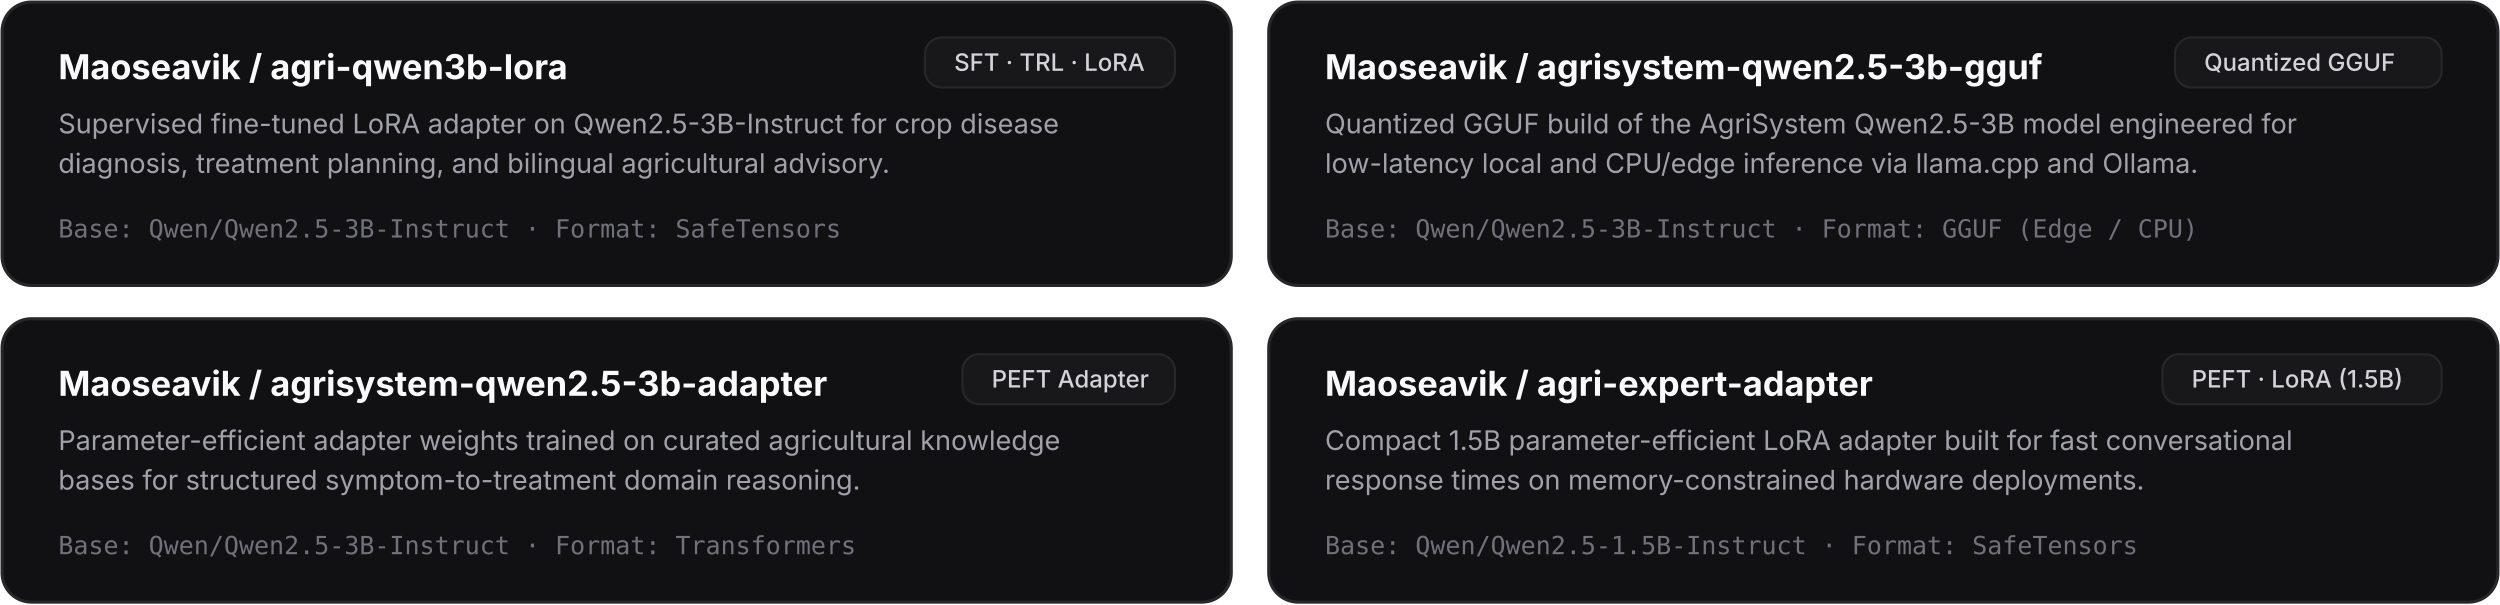
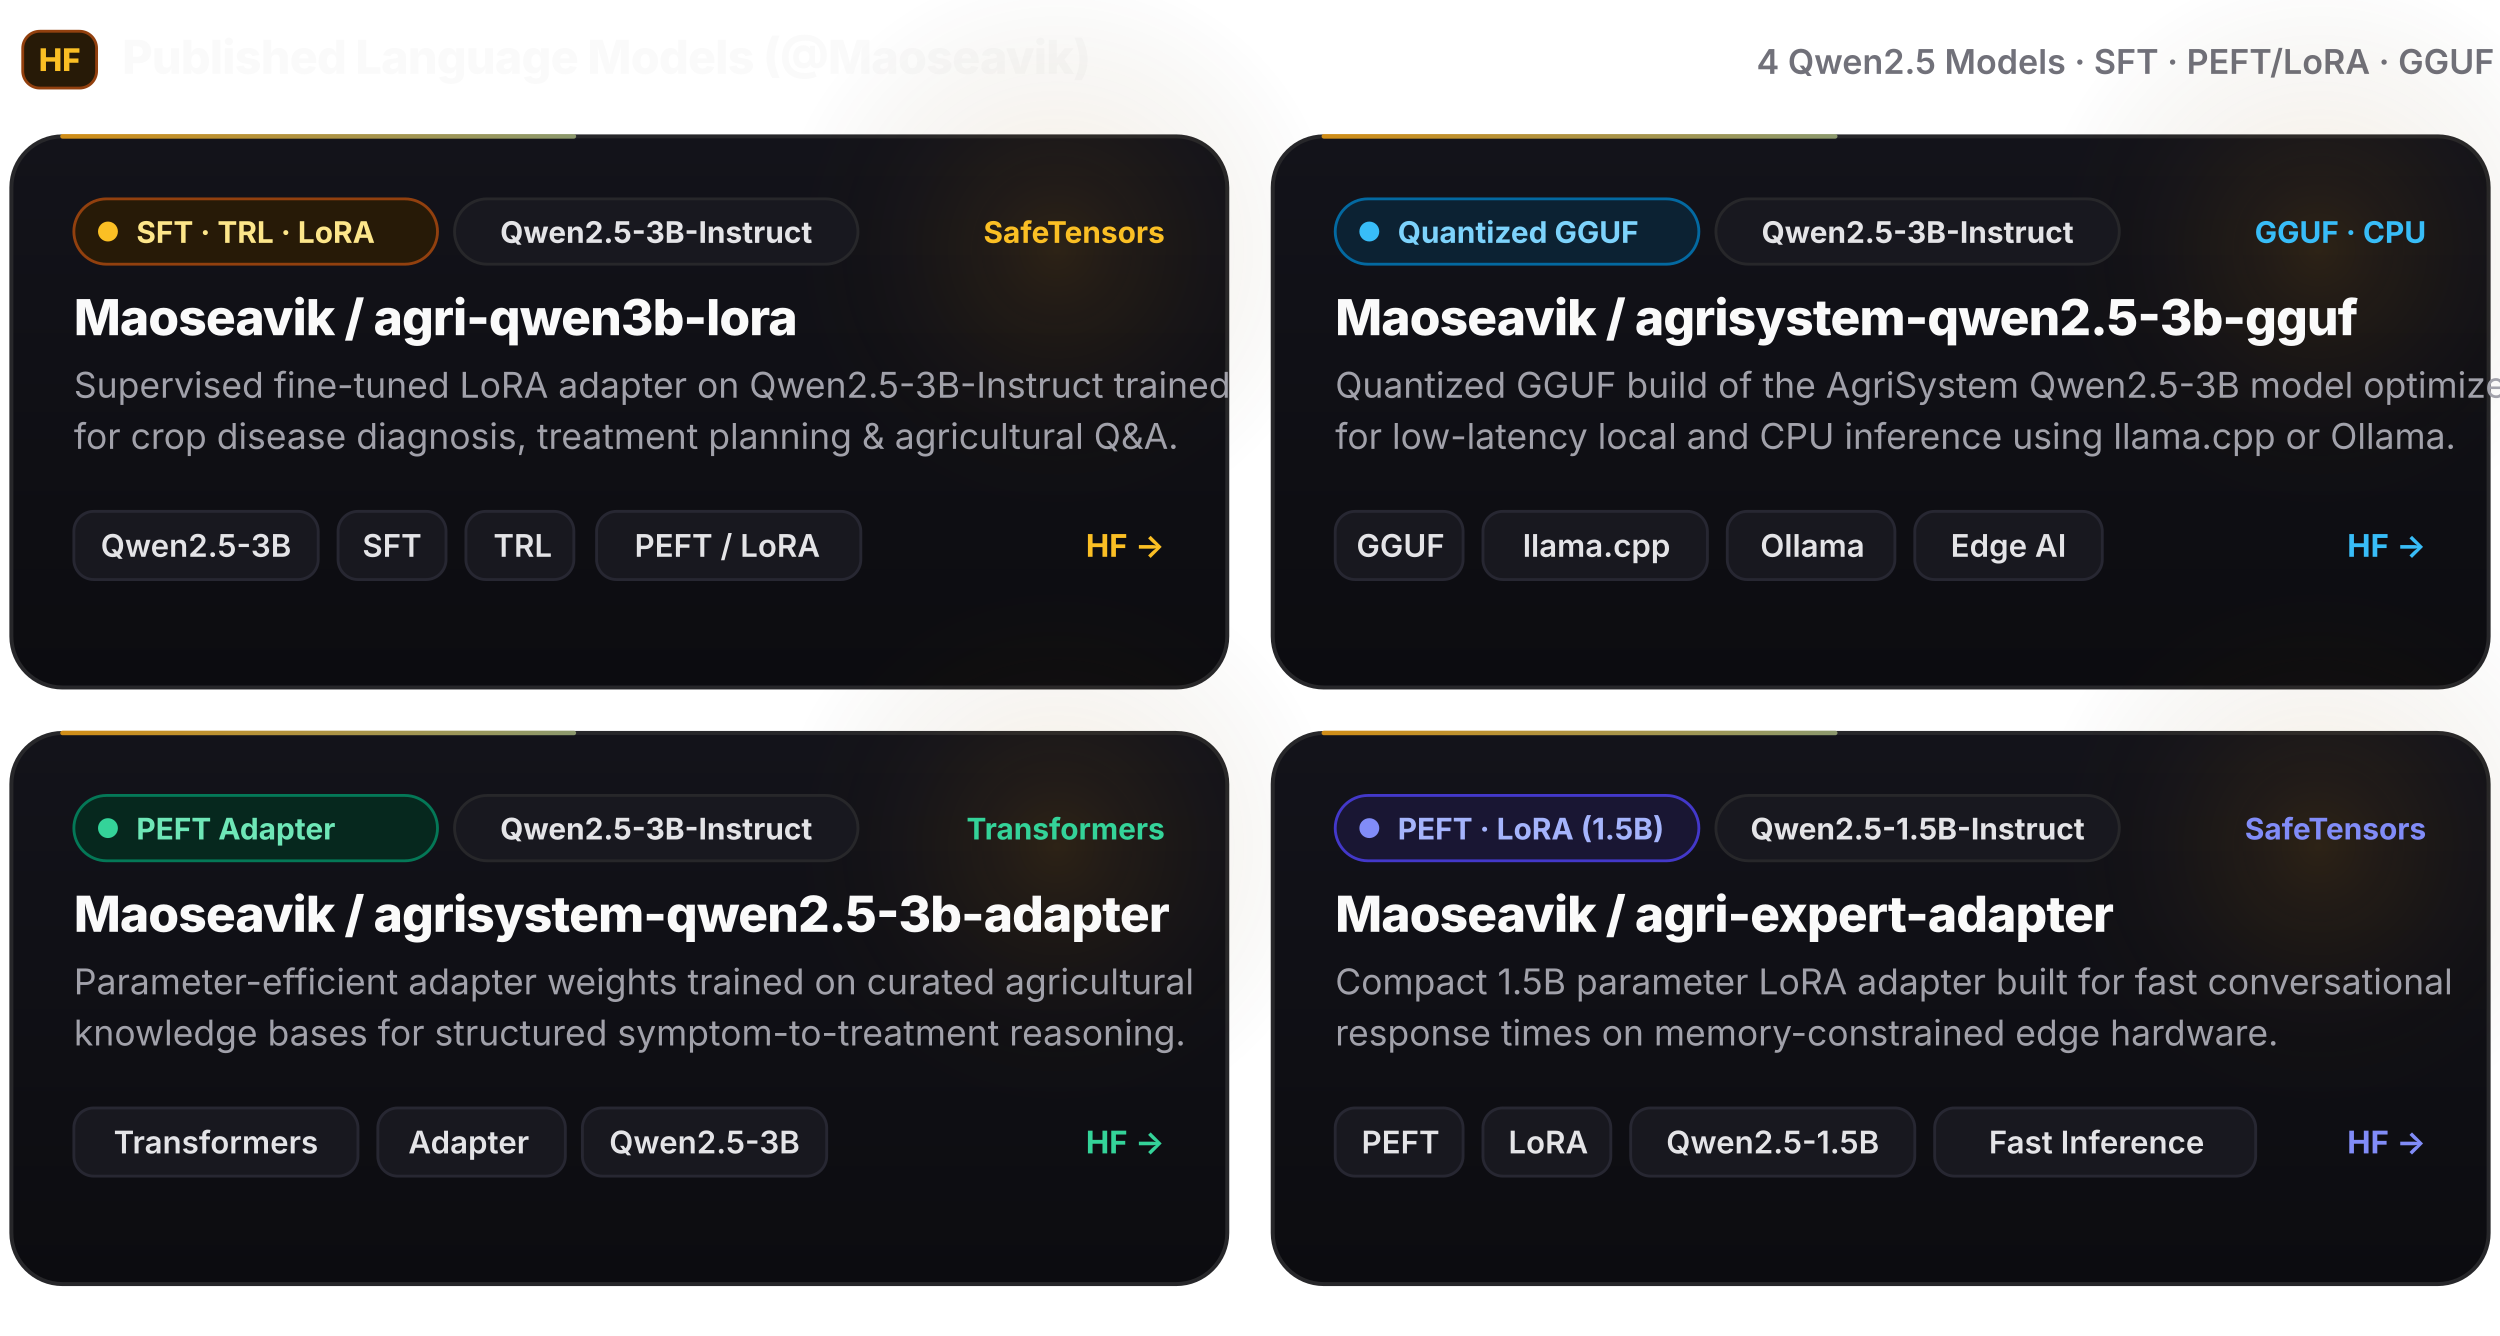
- <svg xmlns="http://www.w3.org/2000/svg" viewBox="0 0 1200 290" width="100%" height="100%" fill="none">
+ <svg xmlns="http://www.w3.org/2000/svg" viewBox="0 0 880 470" width="100%">
  <defs>
    <style>
-       .sans { font-family: -apple-system, BlinkMacSystemFont, 'Segoe UI', Inter, Roboto, Helvetica, Arial, sans-serif; }
-       .mono { font-family: ui-monospace, SFMono-Regular, 'SF Mono', Menlo, Consolas, monospace; }
+       .sans { font-family: -apple-system, BlinkMacSystemFont, "Segoe UI", Inter, Roboto, Helvetica, Arial, sans-serif; }
    </style>
+     <linearGradient id="bgCard" x1="0" y1="0" x2="0" y2="1">
+       <stop offset="0%" stop-color="#13131A" />
+       <stop offset="100%" stop-color="#0C0C10" />
+     </linearGradient>
+     <radialGradient id="orbGlow" cx="50%" cy="50%" r="50%">
+       <stop offset="0%" stop-color="#F59E0B" stop-opacity="0.12" />
+       <stop offset="100%" stop-color="#09090B" stop-opacity="0" />
+     </radialGradient>
+     <linearGradient id="beamModel" x1="0" y1="0" x2="1" y2="1">
+       <stop offset="0%" stop-color="#F59E0B" />
+       <stop offset="50%" stop-color="#38BDF8" />
+       <stop offset="100%" stop-color="#34D399" />
+     </linearGradient>
  </defs>
-   <rect x="1" y="1" width="590" height="136" rx="14" fill="#111114" stroke="#27272A" stroke-width="1.5" />
-   <text x="28" y="38" class="sans" fill="#FAFAFA" font-size="16.5" font-weight="700">
-     Maoseavik / agri-qwen3b-lora
-   </text>
-   <rect x="444" y="18" width="120" height="24" rx="8" fill="#18181B" stroke="#27272A" />
-   <text x="458" y="34" class="sans" fill="#D4D4D8" font-size="11.5" font-weight="500">
-     SFT · TRL · LoRA
-   </text>
-   <text x="28" y="64" class="sans" fill="#A1A1AA" font-size="13" font-weight="400">
-     Supervised fine-tuned LoRA adapter on Qwen2.5-3B-Instruct for crop disease
-   </text>
-   <text x="28" y="83" class="sans" fill="#A1A1AA" font-size="13" font-weight="400">
-     diagnosis, treatment planning, and bilingual agricultural advisory.
-   </text>
-   <text x="28" y="114" class="mono" fill="#71717A" font-size="12">
-     Base: Qwen/Qwen2.5-3B-Instruct · Format: SafeTensors
-   </text>
-   <rect x="609" y="1" width="590" height="136" rx="14" fill="#111114" stroke="#27272A" stroke-width="1.5" />
-   <text x="636" y="38" class="sans" fill="#FAFAFA" font-size="16.5" font-weight="700">
-     Maoseavik / agrisystem-qwen2.5-3b-gguf
-   </text>
-   <rect x="1044" y="18" width="128" height="24" rx="8" fill="#18181B" stroke="#27272A" />
-   <text x="1058" y="34" class="sans" fill="#D4D4D8" font-size="11.5" font-weight="500">
-     Quantized GGUF
-   </text>
-   <text x="636" y="64" class="sans" fill="#A1A1AA" font-size="13" font-weight="400">
-     Quantized GGUF build of the AgriSystem Qwen2.5-3B model engineered for
-   </text>
-   <text x="636" y="83" class="sans" fill="#A1A1AA" font-size="13" font-weight="400">
-     low-latency local and CPU/edge inference via llama.cpp and Ollama.
-   </text>
-   <text x="636" y="114" class="mono" fill="#71717A" font-size="12">
-     Base: Qwen/Qwen2.5-3B-Instruct · Format: GGUF (Edge / CPU)
-   </text>
-   <rect x="1" y="153" width="590" height="136" rx="14" fill="#111114" stroke="#27272A" stroke-width="1.5" />
-   <text x="28" y="190" class="sans" fill="#FAFAFA" font-size="16.5" font-weight="700">
-     Maoseavik / agrisystem-qwen2.5-3b-adapter
-   </text>
-   <rect x="462" y="170" width="102" height="24" rx="8" fill="#18181B" stroke="#27272A" />
-   <text x="476" y="186" class="sans" fill="#D4D4D8" font-size="11.5" font-weight="500">
-     PEFT Adapter
-   </text>
-   <text x="28" y="216" class="sans" fill="#A1A1AA" font-size="13" font-weight="400">
-     Parameter-efficient adapter weights trained on curated agricultural knowledge
-   </text>
-   <text x="28" y="235" class="sans" fill="#A1A1AA" font-size="13" font-weight="400">
-     bases for structured symptom-to-treatment domain reasoning.
-   </text>
-   <text x="28" y="266" class="mono" fill="#71717A" font-size="12">
-     Base: Qwen/Qwen2.5-3B-Instruct · Format: Transformers
-   </text>
-   <rect x="609" y="153" width="590" height="136" rx="14" fill="#111114" stroke="#27272A" stroke-width="1.5" />
-   <text x="636" y="190" class="sans" fill="#FAFAFA" font-size="16.5" font-weight="700">
-     Maoseavik / agri-expert-adapter
-   </text>
-   <rect x="1038" y="170" width="134" height="24" rx="8" fill="#18181B" stroke="#27272A" />
-   <text x="1052" y="186" class="sans" fill="#D4D4D8" font-size="11.5" font-weight="500">
-     PEFT · LoRA (1.5B)
-   </text>
-   <text x="636" y="216" class="sans" fill="#A1A1AA" font-size="13" font-weight="400">
-     Compact 1.5B parameter-efficient LoRA adapter built for fast conversational
-   </text>
-   <text x="636" y="235" class="sans" fill="#A1A1AA" font-size="13" font-weight="400">
-     response times on memory-constrained hardware deployments.
-   </text>
-   <text x="636" y="266" class="mono" fill="#71717A" font-size="12">
-     Base: Qwen/Qwen2.5-1.5B-Instruct · Format: SafeTensors
-   </text>
+   <g transform="translate(8, 26)">
+     <rect x="0" y="-15" width="26" height="20" rx="6" fill="#271A07" stroke="#92400E" stroke-width="1" />
+     <text x="13" y="-1" text-anchor="middle" class="sans" font-size="11" font-weight="800" fill="#FBBF24">HF</text>
+     <text x="35" y="0" class="sans" font-size="16.5" font-weight="800" fill="#FAFAFA" letter-spacing="-0.3">Published Language Models (@Maoseavik)</text>
+     <text x="870" y="0" text-anchor="end" class="sans" font-size="12" font-weight="600" fill="#71717A">4 Qwen2.5 Models · SFT · PEFT/LoRA · GGUF</text>
+   </g>
+   <g transform="translate(4, 48)">
+     <rect x="0" y="0" width="428" height="194" rx="18" fill="url(#bgCard)" stroke="#27272A" stroke-width="1.4" />
+     <circle cx="368" cy="40" r="100" fill="url(#orbGlow)">
+       <animate attributeName="cy" values="40;85;40" dur="9s" repeatCount="indefinite" />
+     </circle>
+     <rect x="0" y="0" width="428" height="194" rx="18" fill="none" stroke="url(#beamModel)" stroke-width="1.6" stroke-dasharray="180 1150" stroke-linecap="round" opacity="0.85">
+       <animate attributeName="stroke-dashoffset" from="1330" to="0" dur="11s" repeatCount="indefinite" />
+     </rect>
+     <g transform="translate(22, 22)">
+       <rect x="0" y="0" width="128" height="23" rx="11.5" fill="#271A07" stroke="#92400E" stroke-width="1" />
+       <circle cx="12" cy="11.5" r="3.5" fill="#FBBF24">
+         <animate attributeName="opacity" values="1;0.35;1" dur="2.2s" repeatCount="indefinite" />
+       </circle>
+       <text x="22" y="15.5" class="sans" font-size="10.5" font-weight="700" fill="#FDE68A">SFT · TRL · LoRA</text>
+       <rect x="134" y="0" width="142" height="23" rx="11.5" fill="#18181F" stroke="#27272A" stroke-width="1" />
+       <text x="205" y="15.5" text-anchor="middle" class="sans" font-size="10.5" font-weight="700" fill="#E4E4E7">Qwen2.5-3B-Instruct</text>
+       <text x="384" y="15.5" text-anchor="end" class="sans" font-size="10.5" font-weight="700" fill="#FBBF24">SafeTensors</text>
+       <text x="0" y="48" class="sans" font-size="17.5" font-weight="800" fill="#FAFAFA" letter-spacing="-0.3">Maoseavik / agri-qwen3b-lora</text>
+       <text x="0" y="70" class="sans" font-size="12.5" font-weight="400" fill="#A1A1AA">Supervised fine-tuned LoRA adapter on Qwen2.5-3B-Instruct trained</text>
+       <text x="0" y="88" class="sans" font-size="12.5" font-weight="400" fill="#A1A1AA">for crop disease diagnosis, treatment planning &amp; agricultural Q&amp;A.</text>
+       <g transform="translate(0, 110)">
+         <rect x="0" y="0" width="86" height="24" rx="7" fill="#18181F" stroke="#272732" stroke-width="1" />
+         <text x="43" y="16" text-anchor="middle" class="sans" font-size="11" font-weight="600" fill="#E4E4E7">Qwen2.5-3B</text>
+         <rect x="93" y="0" width="38" height="24" rx="7" fill="#18181F" stroke="#272732" stroke-width="1" />
+         <text x="112" y="16" text-anchor="middle" class="sans" font-size="11" font-weight="600" fill="#E4E4E7">SFT</text>
+         <rect x="138" y="0" width="38" height="24" rx="7" fill="#18181F" stroke="#272732" stroke-width="1" />
+         <text x="158" y="16" text-anchor="middle" class="sans" font-size="11" font-weight="600" fill="#E4E4E7">TRL</text>
+         <rect x="184" y="0" width="93" height="24" rx="7" fill="#18181F" stroke="#272732" stroke-width="1" />
+         <text x="230" y="16" text-anchor="middle" class="sans" font-size="11" font-weight="600" fill="#E4E4E7">PEFT / LoRA</text>
+         <text x="384" y="16" text-anchor="end" class="sans" font-size="11" font-weight="700" fill="#FBBF24">HF →</text>
+       </g>
+     </g>
+   </g>
+   <g transform="translate(448, 48)">
+     <rect x="0" y="0" width="428" height="194" rx="18" fill="url(#bgCard)" stroke="#27272A" stroke-width="1.4" />
+     <circle cx="368" cy="40" r="100" fill="url(#orbGlow)">
+       <animate attributeName="cy" values="40;85;40" dur="10s" repeatCount="indefinite" />
+     </circle>
+     <rect x="0" y="0" width="428" height="194" rx="18" fill="none" stroke="url(#beamModel)" stroke-width="1.6" stroke-dasharray="180 1150" stroke-linecap="round" opacity="0.85">
+       <animate attributeName="stroke-dashoffset" from="1090" to="-240" dur="11s" repeatCount="indefinite" />
+     </rect>
+     <g transform="translate(22, 22)">
+       <rect x="0" y="0" width="128" height="23" rx="11.5" fill="#0C2233" stroke="#0369A1" stroke-width="1" />
+       <circle cx="12" cy="11.5" r="3.5" fill="#38BDF8">
+         <animate attributeName="opacity" values="1;0.35;1" dur="2.2s" repeatCount="indefinite" />
+       </circle>
+       <text x="22" y="15.5" class="sans" font-size="10.5" font-weight="700" fill="#7DD3FC">Quantized GGUF</text>
+       <rect x="134" y="0" width="142" height="23" rx="11.5" fill="#18181F" stroke="#27272A" stroke-width="1" />
+       <text x="205" y="15.5" text-anchor="middle" class="sans" font-size="10.5" font-weight="700" fill="#E4E4E7">Qwen2.5-3B-Instruct</text>
+       <text x="384" y="15.5" text-anchor="end" class="sans" font-size="10.5" font-weight="700" fill="#38BDF8">GGUF · CPU</text>
+       <text x="0" y="48" class="sans" font-size="17.5" font-weight="800" fill="#FAFAFA" letter-spacing="-0.3">Maoseavik / agrisystem-qwen2.5-3b-gguf</text>
+       <text x="0" y="70" class="sans" font-size="12.5" font-weight="400" fill="#A1A1AA">Quantized GGUF build of the AgriSystem Qwen2.5-3B model optimized</text>
+       <text x="0" y="88" class="sans" font-size="12.5" font-weight="400" fill="#A1A1AA">for low-latency local and CPU inference using llama.cpp or Ollama.</text>
+       <g transform="translate(0, 110)">
+         <rect x="0" y="0" width="45" height="24" rx="7" fill="#18181F" stroke="#272732" stroke-width="1" />
+         <text x="23" y="16" text-anchor="middle" class="sans" font-size="11" font-weight="600" fill="#E4E4E7">GGUF</text>
+         <rect x="52" y="0" width="79" height="24" rx="7" fill="#18181F" stroke="#272732" stroke-width="1" />
+         <text x="92" y="16" text-anchor="middle" class="sans" font-size="11" font-weight="600" fill="#E4E4E7">llama.cpp</text>
+         <rect x="138" y="0" width="59" height="24" rx="7" fill="#18181F" stroke="#272732" stroke-width="1" />
+         <text x="168" y="16" text-anchor="middle" class="sans" font-size="11" font-weight="600" fill="#E4E4E7">Ollama</text>
+         <rect x="204" y="0" width="66" height="24" rx="7" fill="#18181F" stroke="#272732" stroke-width="1" />
+         <text x="237" y="16" text-anchor="middle" class="sans" font-size="11" font-weight="600" fill="#E4E4E7">Edge AI</text>
+         <text x="384" y="16" text-anchor="end" class="sans" font-size="11" font-weight="700" fill="#38BDF8">HF →</text>
+       </g>
+     </g>
+   </g>
+   <g transform="translate(4, 258)">
+     <rect x="0" y="0" width="428" height="194" rx="18" fill="url(#bgCard)" stroke="#27272A" stroke-width="1.4" />
+     <circle cx="368" cy="40" r="100" fill="url(#orbGlow)">
+       <animate attributeName="cy" values="40;85;40" dur="11s" repeatCount="indefinite" />
+     </circle>
+     <rect x="0" y="0" width="428" height="194" rx="18" fill="none" stroke="url(#beamModel)" stroke-width="1.6" stroke-dasharray="180 1150" stroke-linecap="round" opacity="0.85">
+       <animate attributeName="stroke-dashoffset" from="850" to="-480" dur="11s" repeatCount="indefinite" />
+     </rect>
+     <g transform="translate(22, 22)">
+       <rect x="0" y="0" width="128" height="23" rx="11.5" fill="#06281E" stroke="#047857" stroke-width="1" />
+       <circle cx="12" cy="11.5" r="3.5" fill="#34D399">
+         <animate attributeName="opacity" values="1;0.35;1" dur="2.2s" repeatCount="indefinite" />
+       </circle>
+       <text x="22" y="15.5" class="sans" font-size="10.5" font-weight="700" fill="#6EE7B7">PEFT Adapter</text>
+       <rect x="134" y="0" width="142" height="23" rx="11.5" fill="#18181F" stroke="#27272A" stroke-width="1" />
+       <text x="205" y="15.5" text-anchor="middle" class="sans" font-size="10.5" font-weight="700" fill="#E4E4E7">Qwen2.5-3B-Instruct</text>
+       <text x="384" y="15.5" text-anchor="end" class="sans" font-size="10.5" font-weight="700" fill="#34D399">Transformers</text>
+       <text x="0" y="48" class="sans" font-size="17.5" font-weight="800" fill="#FAFAFA" letter-spacing="-0.3">Maoseavik / agrisystem-qwen2.5-3b-adapter</text>
+       <text x="0" y="70" class="sans" font-size="12.5" font-weight="400" fill="#A1A1AA">Parameter-efficient adapter weights trained on curated agricultural</text>
+       <text x="0" y="88" class="sans" font-size="12.5" font-weight="400" fill="#A1A1AA">knowledge bases for structured symptom-to-treatment reasoning.</text>
+       <g transform="translate(0, 110)">
+         <rect x="0" y="0" width="100" height="24" rx="7" fill="#18181F" stroke="#272732" stroke-width="1" />
+         <text x="50" y="16" text-anchor="middle" class="sans" font-size="11" font-weight="600" fill="#E4E4E7">Transformers</text>
+         <rect x="107" y="0" width="66" height="24" rx="7" fill="#18181F" stroke="#272732" stroke-width="1" />
+         <text x="139" y="16" text-anchor="middle" class="sans" font-size="11" font-weight="600" fill="#E4E4E7">Adapter</text>
+         <rect x="179" y="0" width="86" height="24" rx="7" fill="#18181F" stroke="#272732" stroke-width="1" />
+         <text x="222" y="16" text-anchor="middle" class="sans" font-size="11" font-weight="600" fill="#E4E4E7">Qwen2.5-3B</text>
+         <text x="384" y="16" text-anchor="end" class="sans" font-size="11" font-weight="700" fill="#34D399">HF →</text>
+       </g>
+     </g>
+   </g>
+   <g transform="translate(448, 258)">
+     <rect x="0" y="0" width="428" height="194" rx="18" fill="url(#bgCard)" stroke="#27272A" stroke-width="1.4" />
+     <circle cx="368" cy="40" r="100" fill="url(#orbGlow)">
+       <animate attributeName="cy" values="40;85;40" dur="12s" repeatCount="indefinite" />
+     </circle>
+     <rect x="0" y="0" width="428" height="194" rx="18" fill="none" stroke="url(#beamModel)" stroke-width="1.6" stroke-dasharray="180 1150" stroke-linecap="round" opacity="0.85">
+       <animate attributeName="stroke-dashoffset" from="610" to="-720" dur="11s" repeatCount="indefinite" />
+     </rect>
+     <g transform="translate(22, 22)">
+       <rect x="0" y="0" width="128" height="23" rx="11.5" fill="#191633" stroke="#4338CA" stroke-width="1" />
+       <circle cx="12" cy="11.5" r="3.5" fill="#818CF8">
+         <animate attributeName="opacity" values="1;0.35;1" dur="2.2s" repeatCount="indefinite" />
+       </circle>
+       <text x="22" y="15.5" class="sans" font-size="10.5" font-weight="700" fill="#A5B4FC">PEFT · LoRA (1.5B)</text>
+       <rect x="134" y="0" width="142" height="23" rx="11.5" fill="#18181F" stroke="#27272A" stroke-width="1" />
+       <text x="205" y="15.5" text-anchor="middle" class="sans" font-size="10.5" font-weight="700" fill="#E4E4E7">Qwen2.5-1.5B-Instruct</text>
+       <text x="384" y="15.5" text-anchor="end" class="sans" font-size="10.5" font-weight="700" fill="#818CF8">SafeTensors</text>
+       <text x="0" y="48" class="sans" font-size="17.5" font-weight="800" fill="#FAFAFA" letter-spacing="-0.3">Maoseavik / agri-expert-adapter</text>
+       <text x="0" y="70" class="sans" font-size="12.5" font-weight="400" fill="#A1A1AA">Compact 1.5B parameter LoRA adapter built for fast conversational</text>
+       <text x="0" y="88" class="sans" font-size="12.5" font-weight="400" fill="#A1A1AA">response times on memory-constrained edge hardware.</text>
+       <g transform="translate(0, 110)">
+         <rect x="0" y="0" width="45" height="24" rx="7" fill="#18181F" stroke="#272732" stroke-width="1" />
+         <text x="23" y="16" text-anchor="middle" class="sans" font-size="11" font-weight="600" fill="#E4E4E7">PEFT</text>
+         <rect x="52" y="0" width="45" height="24" rx="7" fill="#18181F" stroke="#272732" stroke-width="1" />
+         <text x="75" y="16" text-anchor="middle" class="sans" font-size="11" font-weight="600" fill="#E4E4E7">LoRA</text>
+         <rect x="104" y="0" width="100" height="24" rx="7" fill="#18181F" stroke="#272732" stroke-width="1" />
+         <text x="154" y="16" text-anchor="middle" class="sans" font-size="11" font-weight="600" fill="#E4E4E7">Qwen2.5-1.5B</text>
+         <rect x="211" y="0" width="113" height="24" rx="7" fill="#18181F" stroke="#272732" stroke-width="1" />
+         <text x="268" y="16" text-anchor="middle" class="sans" font-size="11" font-weight="600" fill="#E4E4E7">Fast Inference</text>
+         <text x="384" y="16" text-anchor="end" class="sans" font-size="11" font-weight="700" fill="#818CF8">HF →</text>
+       </g>
+     </g>
+   </g>
</svg>
